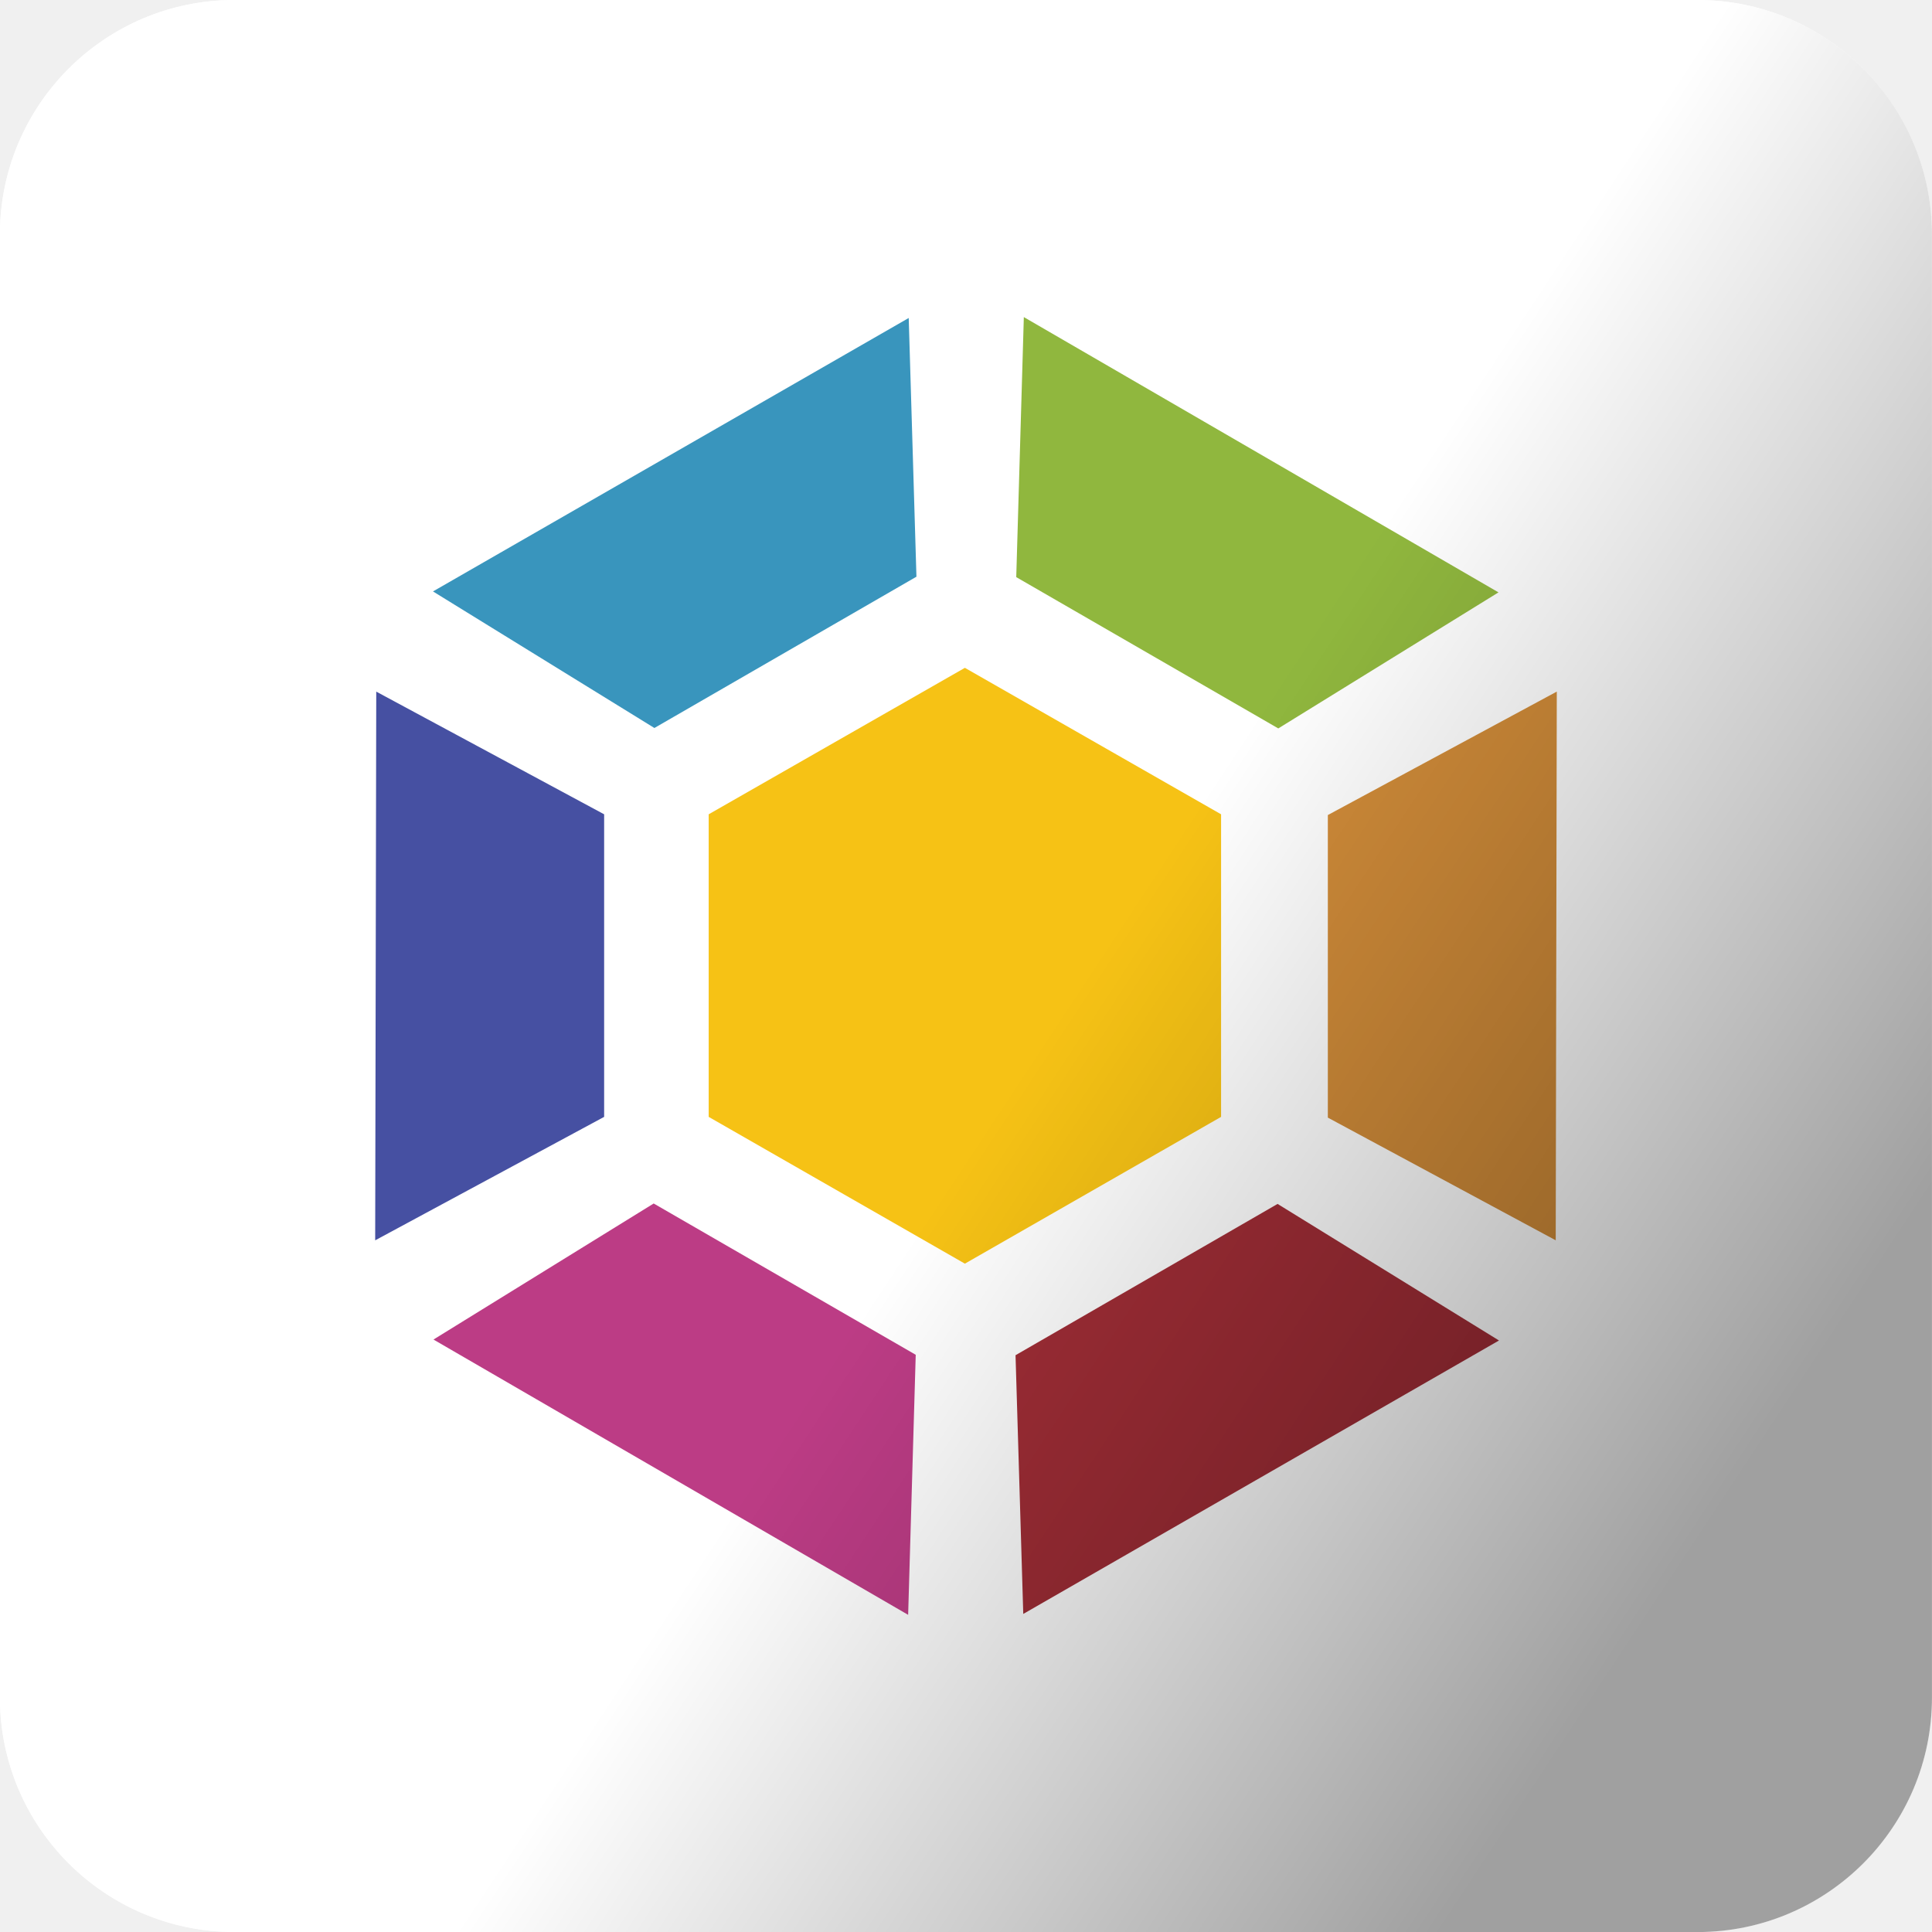
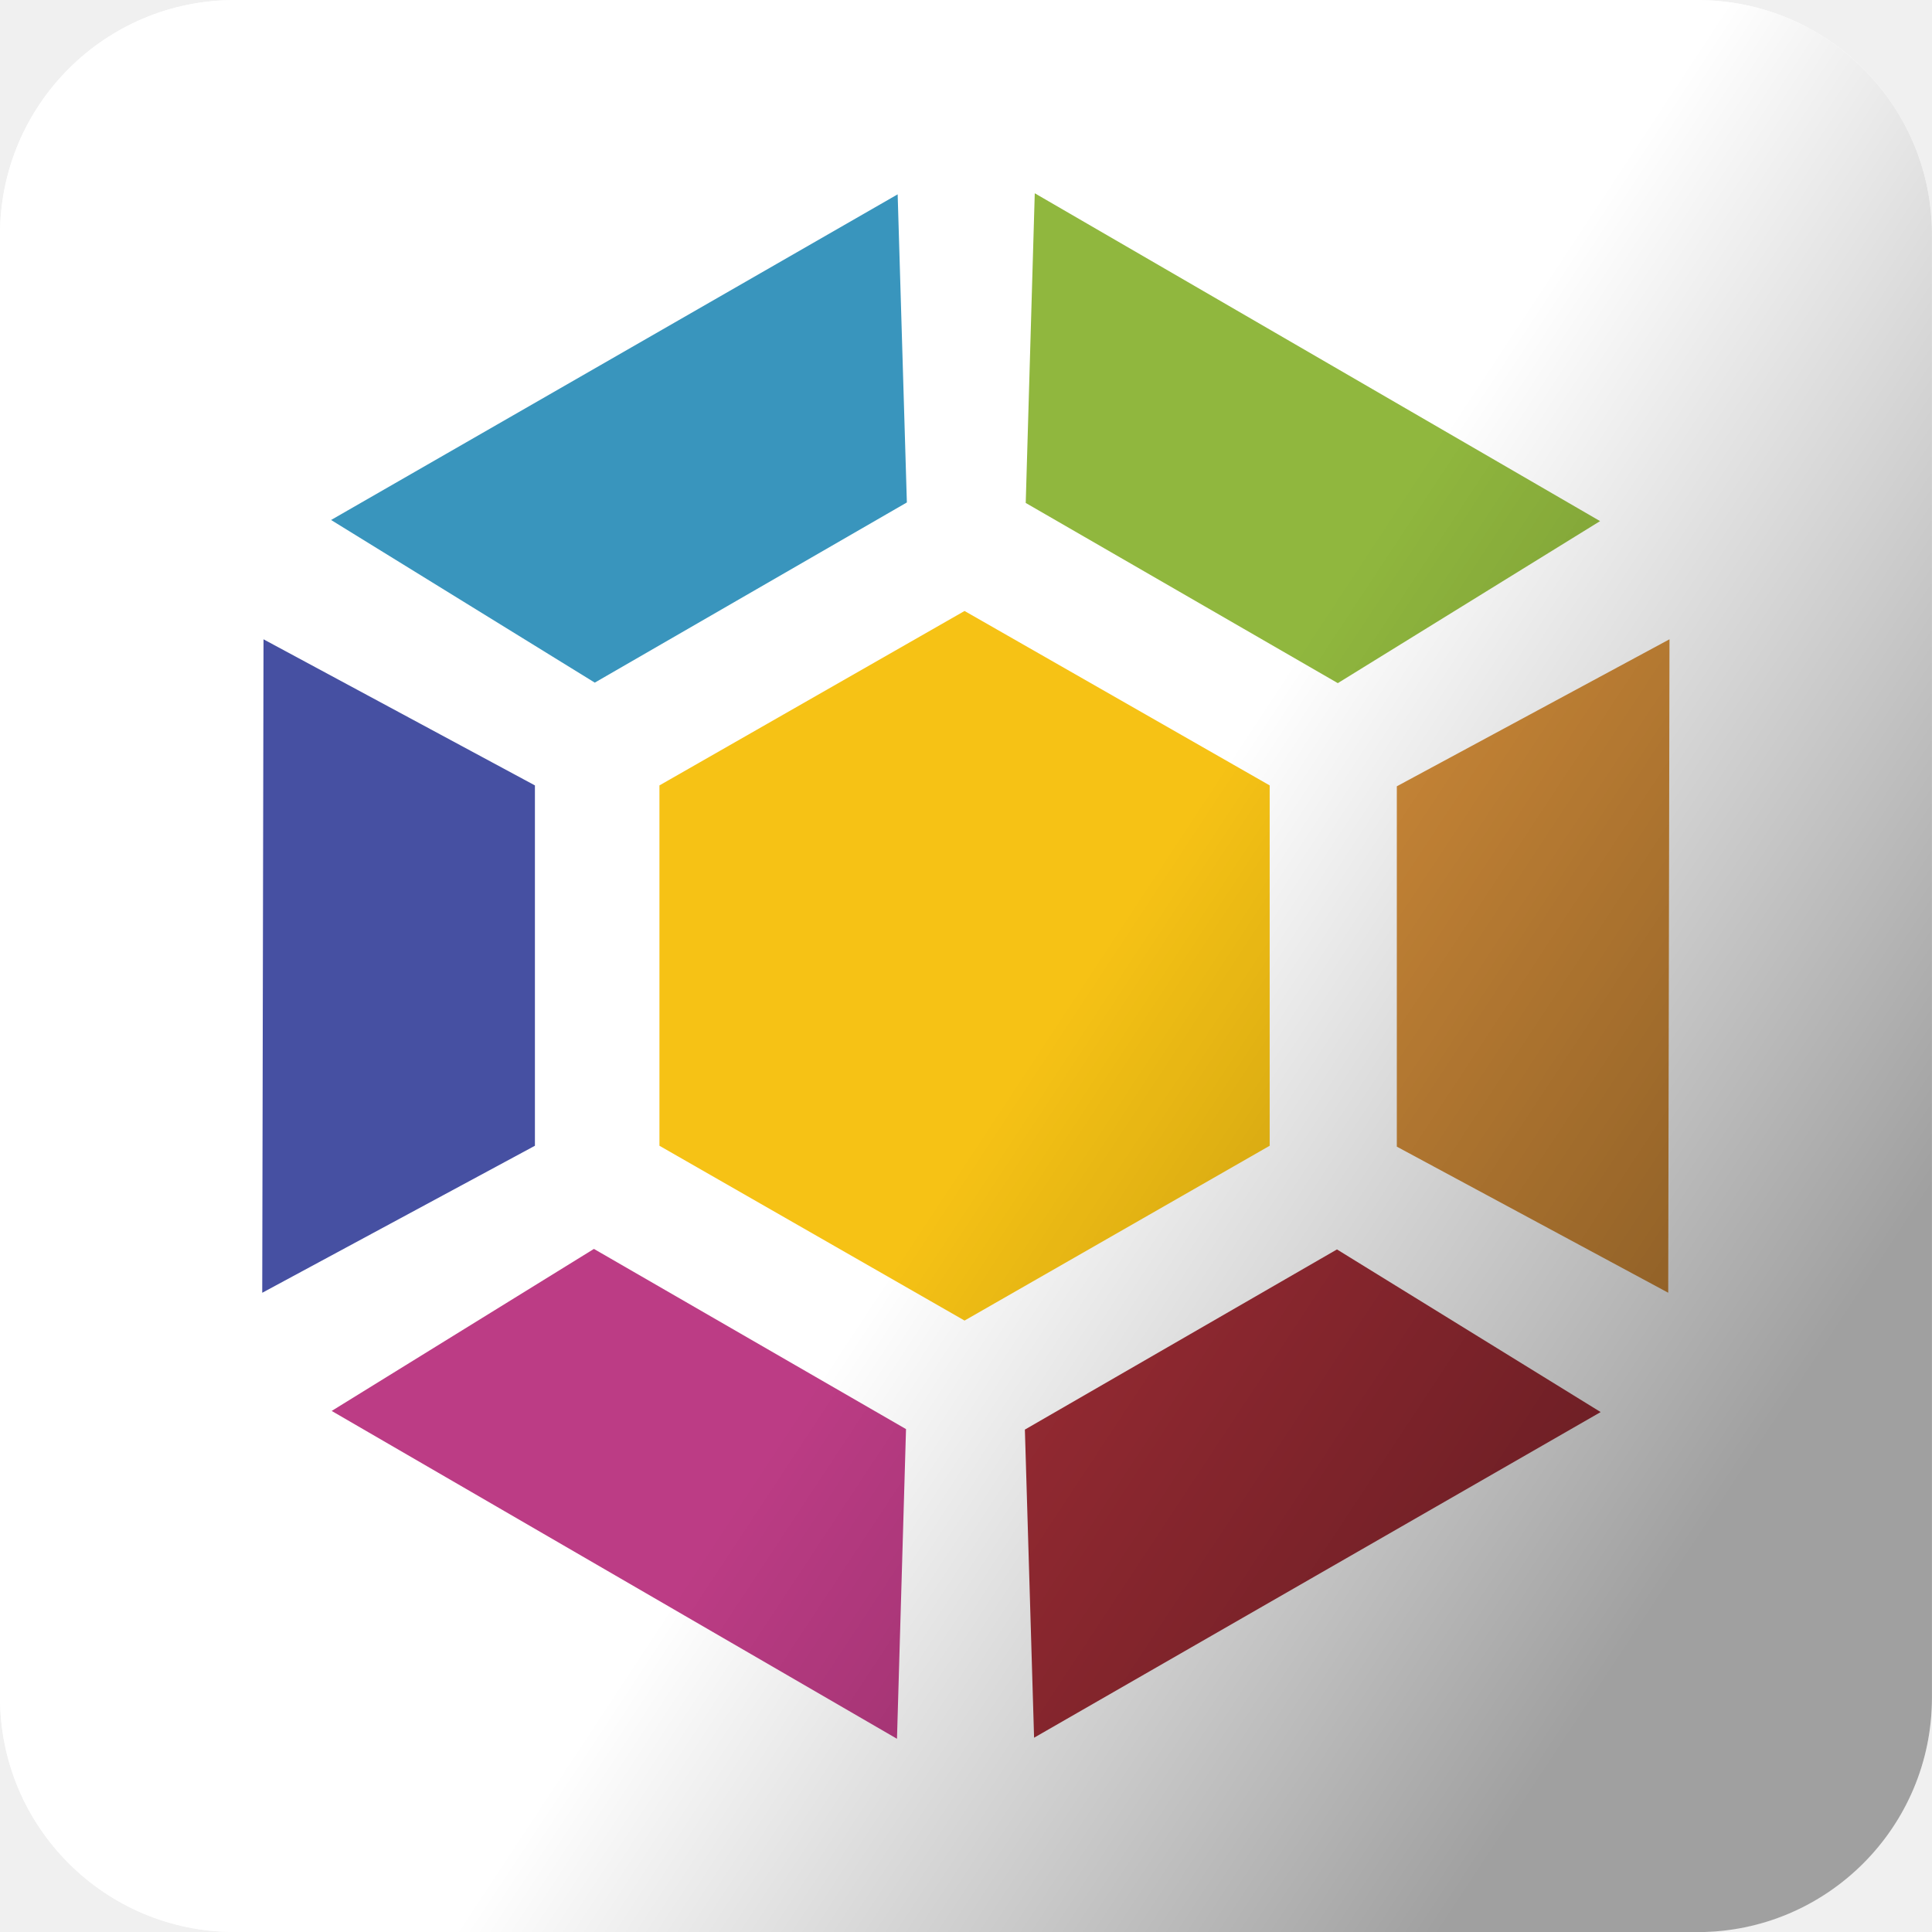
<svg xmlns="http://www.w3.org/2000/svg" viewBox="0 0 100 100">
  <defs>
-     <linearGradient y2="61.751" x2="48.727" y1="85.34" x1="84.49" gradientUnits="userSpaceOnUse" id="0">
+     <linearGradient y2="61.751" x2="48.727" y1="85.34" x1="84.49" gradientUnits="userSpaceOnUse" id="0" gradientTransform="matrix(.99998 0 0 .99995 0 .005)">
      <stop stop-opacity=".374" />
      <stop offset="1" stop-opacity="0" />
    </linearGradient>
  </defs>
-   <g fill="#fff">
+   <g transform="matrix(.99998 0 0 .99995.005.004)" fill="#fff">
    <path d="m87.86 0h-75.73c-6.702 0-12.136 5.434-12.136 12.136v75.73c0 6.702 5.433 12.136 12.136 12.136h75.73c6.702 0 12.136-5.433 12.136-12.136v-75.73c0-6.702-5.433-12.136-12.136-12.136" />
    <path d="m12.138 0c-6.702 0-12.138 5.435-12.138 12.138v75.72c0 6.702 5.435 12.138 12.138 12.138h75.72c6.702 0 12.138-5.435 12.138-12.138v-75.72c0-6.702-5.435-12.137-12.138-12.137h-75.72" />
  </g>
-   <g transform="matrix(.46788 0 0 .46788-210.17-41.999)">
+   <g transform="matrix(.55723 0 0 .55721-259.86-59.56)">
    <path d="m584.28 213.32v-33.473l-28.342-16.203-28.342 16.203v33.473l28.342 16.238z" fill="#f6c215" />
    <path d="m516.03 213.32v-33.473l-25.21-13.571-.119 60.701z" fill="#4650a2" />
    <path d="m550.5 239.64l-28.989-16.737-24.36 15.05 52.51 30.454z" fill="#bc3c85" />
    <path d="m590.53 222.95l-28.989 16.737.855 28.621 52.628-30.25z" fill="#a02d36" />
    <path d="m561.62 153.61l28.989 16.737 24.36-15.05-52.51-30.454z" fill="#90b73e" />
    <path d="m521.59 170.3l28.989-16.737-.855-28.621-52.628 30.25z" fill="#3995bd" />
    <path d="m596.09 179.93v33.473l25.21 13.571.119-60.701z" fill="#d18c39" />
  </g>
-   <path d="m12.14-.002c-6.702 0-12.138 5.435-12.138 12.138v75.73c0 6.702 5.435 12.138 12.138 12.137h75.72c6.702 0 12.137-5.435 12.138-12.137v-75.73c0-6.702-5.435-12.138-12.138-12.138z" fill="url(#0)" />
+   <path d="m12.14.003c-6.702 0-12.138 5.435-12.138 12.137v75.73c0 6.702 5.435 12.137 12.138 12.136h75.72c6.702 0 12.137-5.435 12.138-12.136v-75.73c0-6.702-5.435-12.137-12.138-12.137z" fill="url(#0)" />
</svg>
